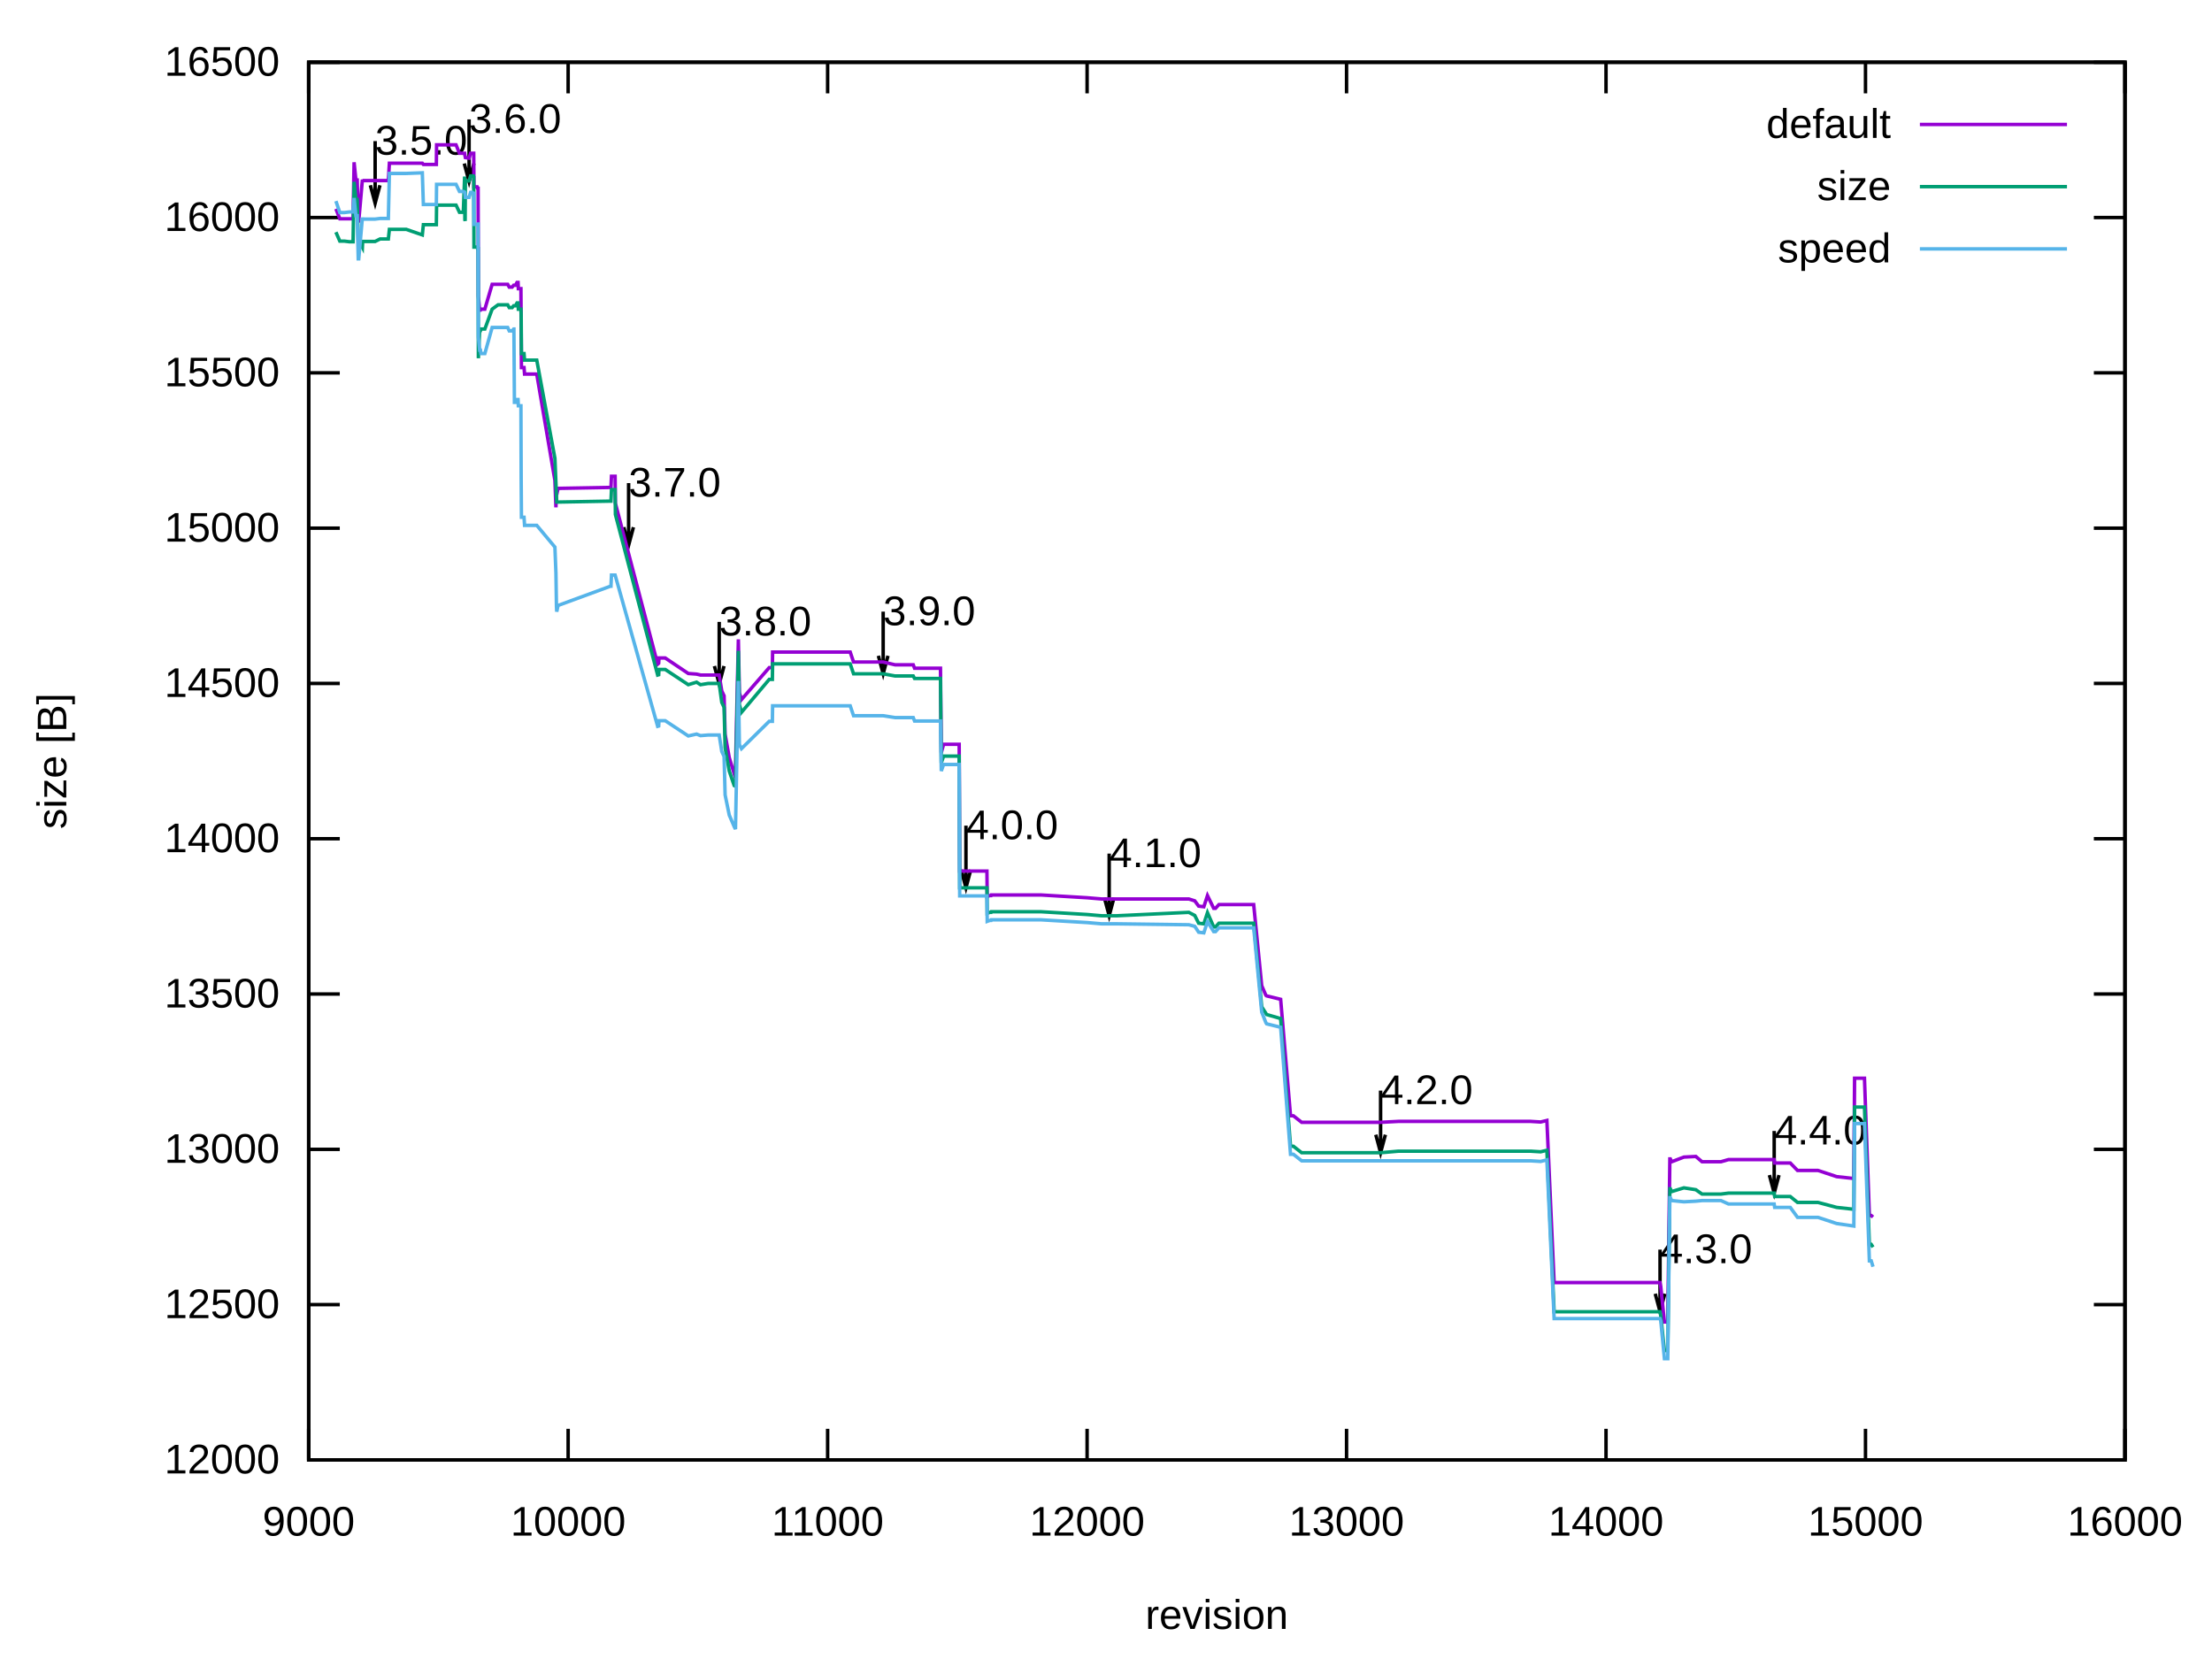
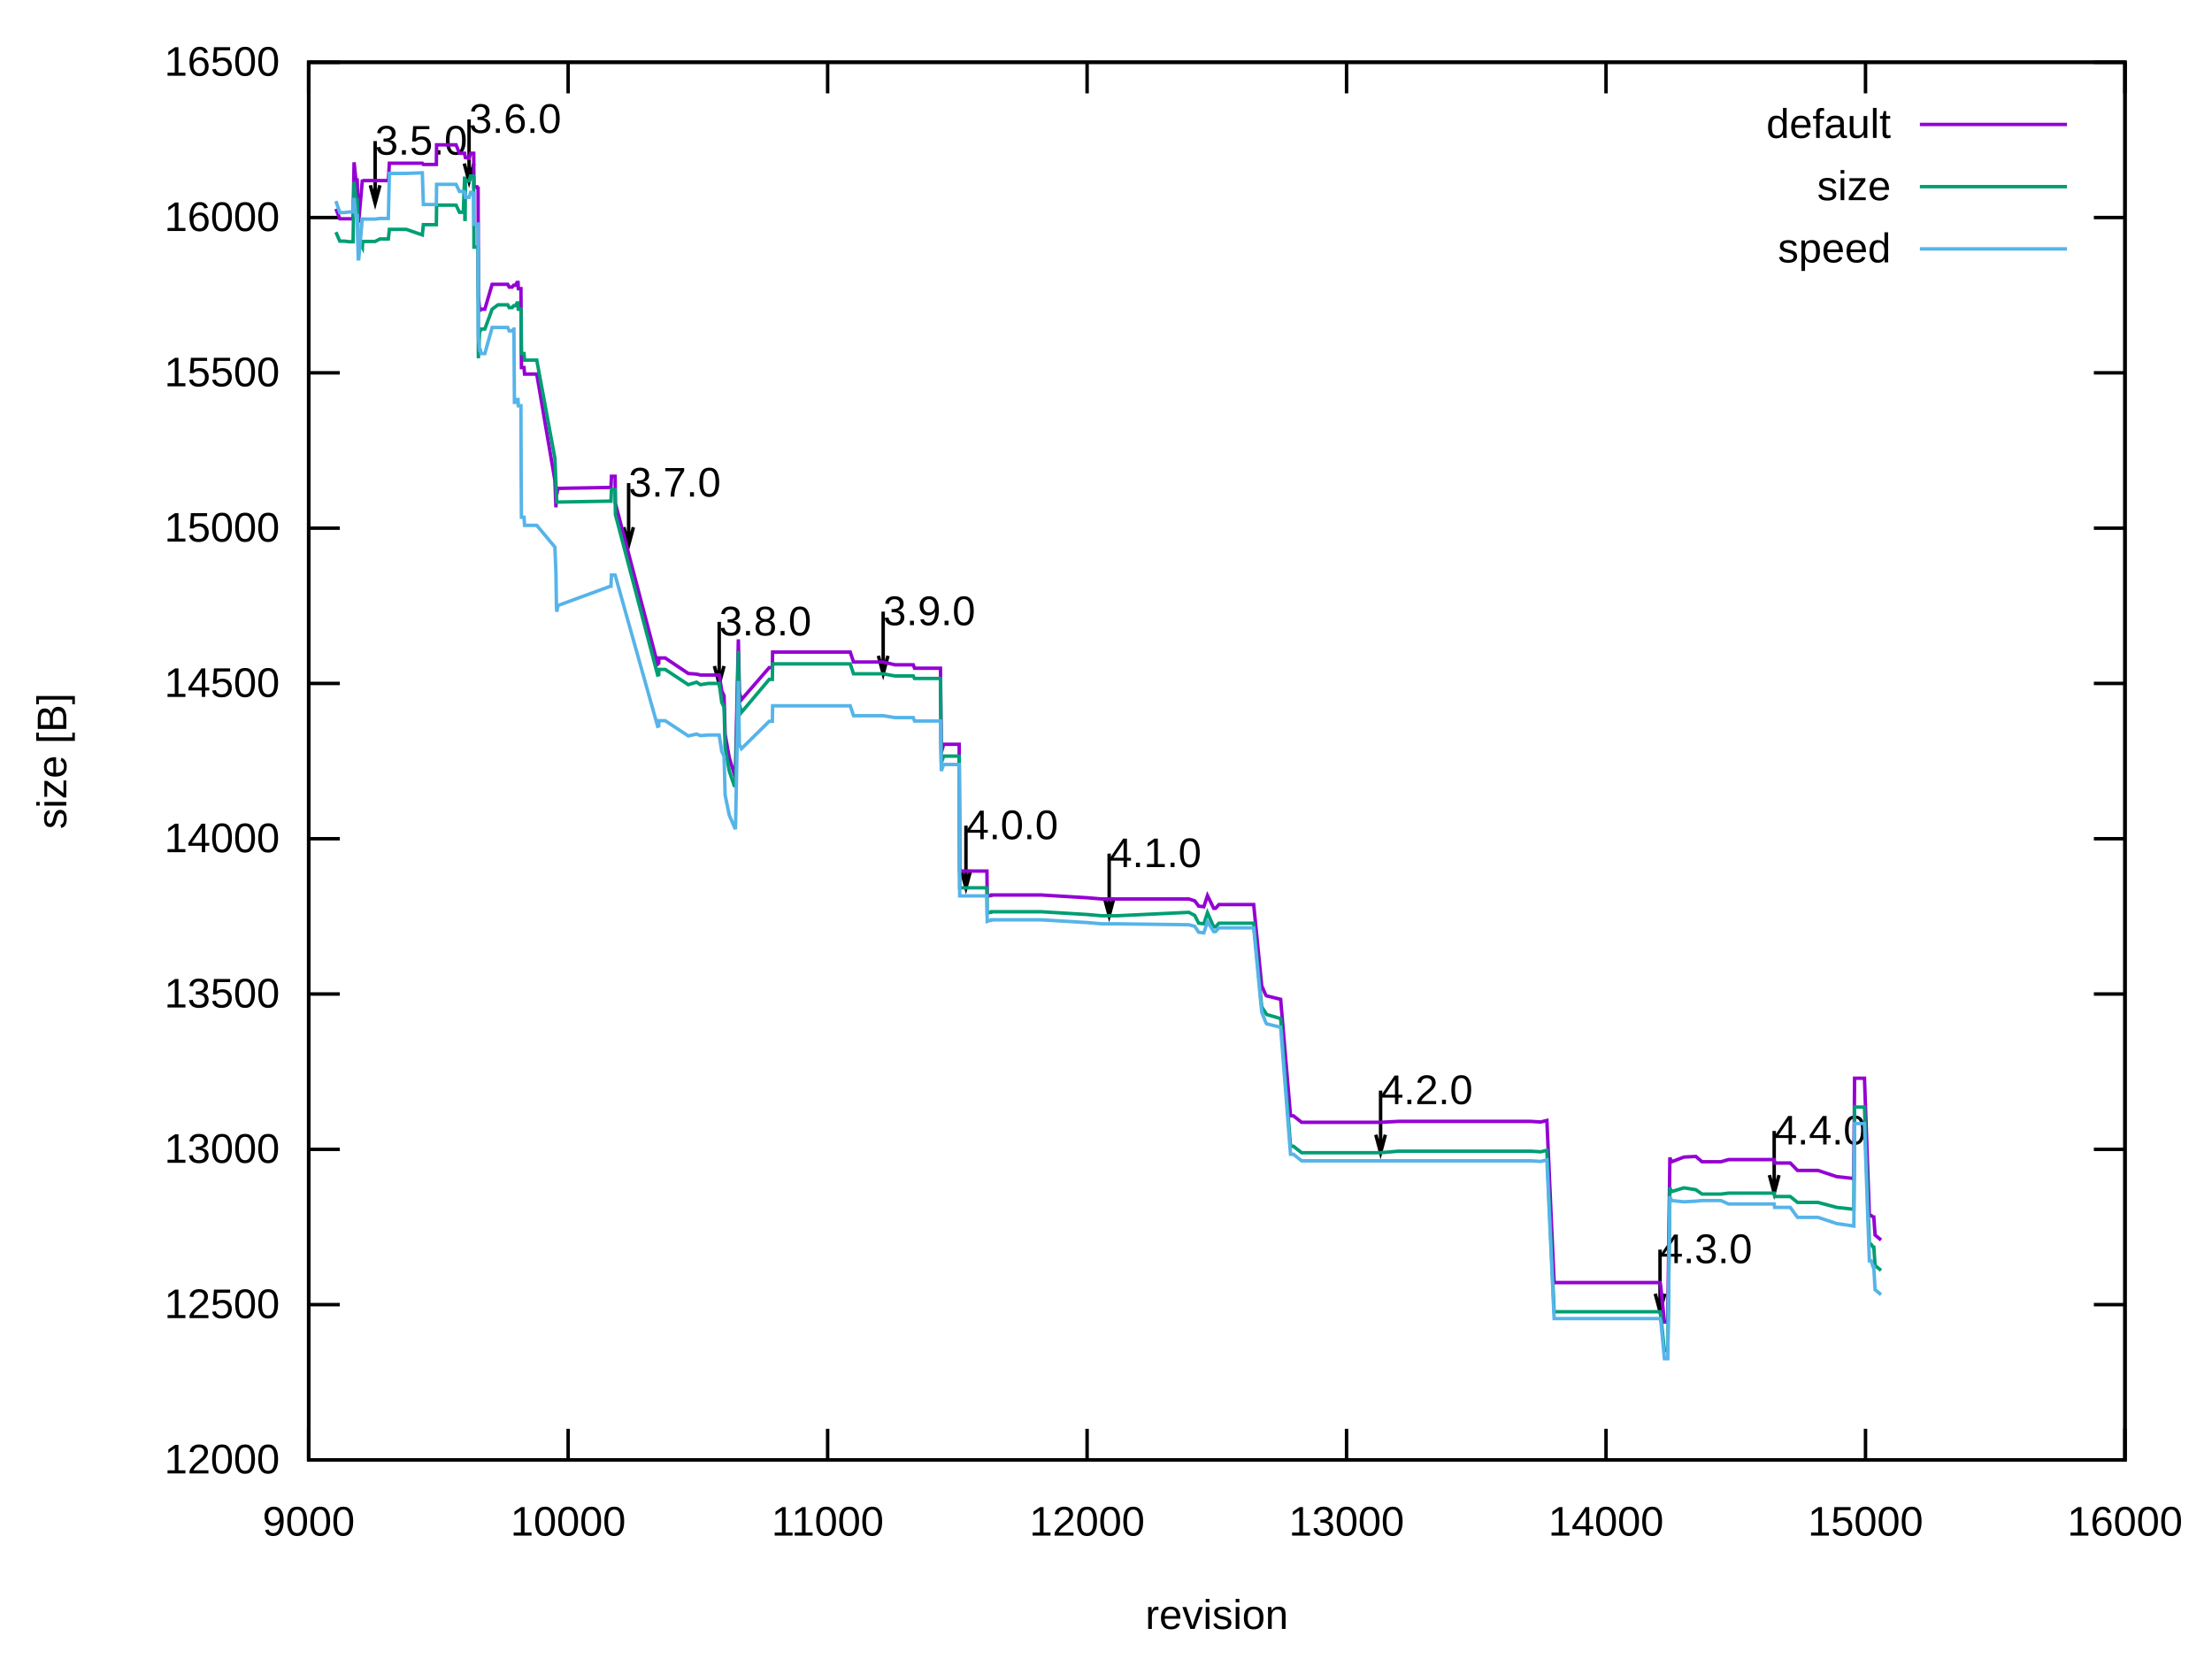
<svg xmlns="http://www.w3.org/2000/svg" xmlns:xlink="http://www.w3.org/1999/xlink" width="640" height="480" viewBox="0 0 640 480">
  <g id="gnuplot_canvas">
    <rect x="0" y="0" width="640" height="480" fill="none" />
    <defs>
      <circle id="gpDot" r="0.5" stroke-width="0.5" stroke="currentColor" />
      <path id="gpPt0" stroke-width="0.222" stroke="currentColor" d="M-1,0 h2 M0,-1 v2" />
      <path id="gpPt1" stroke-width="0.222" stroke="currentColor" d="M-1,-1 L1,1 M1,-1 L-1,1" />
      <path id="gpPt2" stroke-width="0.222" stroke="currentColor" d="M-1,0 L1,0 M0,-1 L0,1 M-1,-1 L1,1 M-1,1 L1,-1" />
      <rect id="gpPt3" stroke-width="0.222" stroke="currentColor" x="-1" y="-1" width="2" height="2" />
      <rect id="gpPt4" stroke-width="0.222" stroke="currentColor" fill="currentColor" x="-1" y="-1" width="2" height="2" />
      <circle id="gpPt5" stroke-width="0.222" stroke="currentColor" cx="0" cy="0" r="1" />
      <use xlink:href="#gpPt5" id="gpPt6" fill="currentColor" stroke="none" />
      <path id="gpPt7" stroke-width="0.222" stroke="currentColor" d="M0,-1.33 L-1.33,0.67 L1.33,0.67 z" />
      <use xlink:href="#gpPt7" id="gpPt8" fill="currentColor" stroke="none" />
      <use xlink:href="#gpPt7" id="gpPt9" stroke="currentColor" transform="rotate(180)" />
      <use xlink:href="#gpPt9" id="gpPt10" fill="currentColor" stroke="none" />
      <use xlink:href="#gpPt3" id="gpPt11" stroke="currentColor" transform="rotate(45)" />
      <use xlink:href="#gpPt11" id="gpPt12" fill="currentColor" stroke="none" />
      <path id="gpPt13" stroke-width="0.222" stroke="currentColor" d="M0,1.330 L1.265,0.411 L0.782,-1.067 L-0.782,-1.076 L-1.265,0.411 z" />
      <use xlink:href="#gpPt13" id="gpPt14" fill="currentColor" stroke="none" />
      <filter id="textbox" filterUnits="objectBoundingBox" x="0" y="0" height="1" width="1">
        <feFlood flood-color="white" flood-opacity="1" result="bgnd" />
        <feComposite in="SourceGraphic" in2="bgnd" operator="atop" />
      </filter>
      <filter id="greybox" filterUnits="objectBoundingBox" x="0" y="0" height="1" width="1">
        <feFlood flood-color="lightgrey" flood-opacity="1" result="grey" />
        <feComposite in="SourceGraphic" in2="grey" operator="atop" />
      </filter>
    </defs>
    <g fill="none" color="white" stroke="currentColor" stroke-width="1.00" stroke-linecap="butt" stroke-linejoin="miter">
</g>
    <g fill="none" color="black" stroke="currentColor" stroke-width="1.00" stroke-linecap="butt" stroke-linejoin="miter">
      <path stroke="black" d="M89.31,422.40 L98.31,422.40 M614.82,422.40 L605.82,422.40  " />
      <g transform="translate(80.92,426.30)" stroke="none" fill="black" font-family="Arial" font-size="12.00" text-anchor="end">
        <text>
          <tspan font-family="Arial"> 12000</tspan>
        </text>
      </g>
    </g>
    <g fill="none" color="black" stroke="currentColor" stroke-width="1.00" stroke-linecap="butt" stroke-linejoin="miter">
      <path stroke="black" d="M89.31,377.47 L98.31,377.47 M614.82,377.47 L605.82,377.47  " />
      <g transform="translate(80.92,381.37)" stroke="none" fill="black" font-family="Arial" font-size="12.00" text-anchor="end">
        <text>
          <tspan font-family="Arial"> 12500</tspan>
        </text>
      </g>
    </g>
    <g fill="none" color="black" stroke="currentColor" stroke-width="1.00" stroke-linecap="butt" stroke-linejoin="miter">
      <path stroke="black" d="M89.31,332.54 L98.31,332.54 M614.82,332.54 L605.82,332.54  " />
      <g transform="translate(80.92,336.44)" stroke="none" fill="black" font-family="Arial" font-size="12.00" text-anchor="end">
        <text>
          <tspan font-family="Arial"> 13000</tspan>
        </text>
      </g>
    </g>
    <g fill="none" color="black" stroke="currentColor" stroke-width="1.00" stroke-linecap="butt" stroke-linejoin="miter">
      <path stroke="black" d="M89.31,287.60 L98.31,287.60 M614.82,287.60 L605.82,287.60  " />
      <g transform="translate(80.92,291.50)" stroke="none" fill="black" font-family="Arial" font-size="12.00" text-anchor="end">
        <text>
          <tspan font-family="Arial"> 13500</tspan>
        </text>
      </g>
    </g>
    <g fill="none" color="black" stroke="currentColor" stroke-width="1.00" stroke-linecap="butt" stroke-linejoin="miter">
      <path stroke="black" d="M89.31,242.67 L98.31,242.67 M614.82,242.67 L605.82,242.67  " />
      <g transform="translate(80.92,246.57)" stroke="none" fill="black" font-family="Arial" font-size="12.00" text-anchor="end">
        <text>
          <tspan font-family="Arial"> 14000</tspan>
        </text>
      </g>
    </g>
    <g fill="none" color="black" stroke="currentColor" stroke-width="1.00" stroke-linecap="butt" stroke-linejoin="miter">
      <path stroke="black" d="M89.31,197.74 L98.31,197.74 M614.82,197.74 L605.82,197.74  " />
      <g transform="translate(80.92,201.64)" stroke="none" fill="black" font-family="Arial" font-size="12.00" text-anchor="end">
        <text>
          <tspan font-family="Arial"> 14500</tspan>
        </text>
      </g>
    </g>
    <g fill="none" color="black" stroke="currentColor" stroke-width="1.00" stroke-linecap="butt" stroke-linejoin="miter">
      <path stroke="black" d="M89.31,152.81 L98.31,152.81 M614.82,152.81 L605.82,152.81  " />
      <g transform="translate(80.92,156.71)" stroke="none" fill="black" font-family="Arial" font-size="12.00" text-anchor="end">
        <text>
          <tspan font-family="Arial"> 15000</tspan>
        </text>
      </g>
    </g>
    <g fill="none" color="black" stroke="currentColor" stroke-width="1.00" stroke-linecap="butt" stroke-linejoin="miter">
      <path stroke="black" d="M89.31,107.87 L98.31,107.87 M614.82,107.87 L605.82,107.87  " />
      <g transform="translate(80.92,111.77)" stroke="none" fill="black" font-family="Arial" font-size="12.00" text-anchor="end">
        <text>
          <tspan font-family="Arial"> 15500</tspan>
        </text>
      </g>
    </g>
    <g fill="none" color="black" stroke="currentColor" stroke-width="1.00" stroke-linecap="butt" stroke-linejoin="miter">
      <path stroke="black" d="M89.31,62.94 L98.31,62.94 M614.82,62.94 L605.82,62.94  " />
      <g transform="translate(80.92,66.84)" stroke="none" fill="black" font-family="Arial" font-size="12.00" text-anchor="end">
        <text>
          <tspan font-family="Arial"> 16000</tspan>
        </text>
      </g>
    </g>
    <g fill="none" color="black" stroke="currentColor" stroke-width="1.00" stroke-linecap="butt" stroke-linejoin="miter">
      <path stroke="black" d="M89.31,18.01 L98.31,18.01 M614.82,18.01 L605.82,18.01  " />
      <g transform="translate(80.92,21.91)" stroke="none" fill="black" font-family="Arial" font-size="12.00" text-anchor="end">
        <text>
          <tspan font-family="Arial"> 16500</tspan>
        </text>
      </g>
    </g>
    <g fill="none" color="black" stroke="currentColor" stroke-width="1.00" stroke-linecap="butt" stroke-linejoin="miter">
      <path stroke="black" d="M89.31,422.40 L89.31,413.40 M89.31,18.01 L89.31,27.01  " />
      <g transform="translate(89.31,444.30)" stroke="none" fill="black" font-family="Arial" font-size="12.00" text-anchor="middle">
        <text>
          <tspan font-family="Arial"> 9000</tspan>
        </text>
      </g>
    </g>
    <g fill="none" color="black" stroke="currentColor" stroke-width="1.00" stroke-linecap="butt" stroke-linejoin="miter">
      <path stroke="black" d="M164.38,422.40 L164.38,413.40 M164.38,18.01 L164.38,27.01  " />
      <g transform="translate(164.38,444.30)" stroke="none" fill="black" font-family="Arial" font-size="12.00" text-anchor="middle">
        <text>
          <tspan font-family="Arial"> 10000</tspan>
        </text>
      </g>
    </g>
    <g fill="none" color="black" stroke="currentColor" stroke-width="1.00" stroke-linecap="butt" stroke-linejoin="miter">
      <path stroke="black" d="M239.46,422.40 L239.46,413.40 M239.46,18.01 L239.46,27.01  " />
      <g transform="translate(239.46,444.30)" stroke="none" fill="black" font-family="Arial" font-size="12.00" text-anchor="middle">
        <text>
          <tspan font-family="Arial"> 11000</tspan>
        </text>
      </g>
    </g>
    <g fill="none" color="black" stroke="currentColor" stroke-width="1.00" stroke-linecap="butt" stroke-linejoin="miter">
      <path stroke="black" d="M314.53,422.40 L314.53,413.40 M314.53,18.01 L314.53,27.01  " />
      <g transform="translate(314.53,444.30)" stroke="none" fill="black" font-family="Arial" font-size="12.00" text-anchor="middle">
        <text>
          <tspan font-family="Arial"> 12000</tspan>
        </text>
      </g>
    </g>
    <g fill="none" color="black" stroke="currentColor" stroke-width="1.00" stroke-linecap="butt" stroke-linejoin="miter">
      <path stroke="black" d="M389.60,422.40 L389.60,413.40 M389.60,18.01 L389.60,27.01  " />
      <g transform="translate(389.60,444.30)" stroke="none" fill="black" font-family="Arial" font-size="12.00" text-anchor="middle">
        <text>
          <tspan font-family="Arial"> 13000</tspan>
        </text>
      </g>
    </g>
    <g fill="none" color="black" stroke="currentColor" stroke-width="1.00" stroke-linecap="butt" stroke-linejoin="miter">
      <path stroke="black" d="M464.67,422.40 L464.67,413.40 M464.67,18.01 L464.67,27.01  " />
      <g transform="translate(464.67,444.30)" stroke="none" fill="black" font-family="Arial" font-size="12.00" text-anchor="middle">
        <text>
          <tspan font-family="Arial"> 14000</tspan>
        </text>
      </g>
    </g>
    <g fill="none" color="black" stroke="currentColor" stroke-width="1.00" stroke-linecap="butt" stroke-linejoin="miter">
      <path stroke="black" d="M539.75,422.40 L539.75,413.40 M539.75,18.01 L539.75,27.01  " />
      <g transform="translate(539.75,444.30)" stroke="none" fill="black" font-family="Arial" font-size="12.00" text-anchor="middle">
        <text>
          <tspan font-family="Arial"> 15000</tspan>
        </text>
      </g>
    </g>
    <g fill="none" color="black" stroke="currentColor" stroke-width="1.00" stroke-linecap="butt" stroke-linejoin="miter">
      <path stroke="black" d="M614.82,422.40 L614.82,413.40 M614.82,18.01 L614.82,27.01  " />
      <g transform="translate(614.82,444.30)" stroke="none" fill="black" font-family="Arial" font-size="12.00" text-anchor="middle">
        <text>
          <tspan font-family="Arial"> 16000</tspan>
        </text>
      </g>
    </g>
    <g fill="none" color="black" stroke="currentColor" stroke-width="1.00" stroke-linecap="butt" stroke-linejoin="miter">
</g>
    <g fill="none" color="black" stroke="currentColor" stroke-width="1.00" stroke-linecap="butt" stroke-linejoin="miter">
      <path stroke="black" d="M89.31,18.01 L89.31,422.40 L614.82,422.40 L614.82,18.01 L89.31,18.01 Z  " />
      <g transform="translate(108.53,44.74)" stroke="none" fill="black" font-family="Arial" font-size="12.00" text-anchor="start">
        <text>
          <tspan font-family="Arial">3.5.0</tspan>
        </text>
      </g>
      <g transform="translate(135.71,38.45)" stroke="none" fill="black" font-family="Arial" font-size="12.00" text-anchor="start">
        <text>
          <tspan font-family="Arial">3.6.0</tspan>
        </text>
      </g>
      <g transform="translate(181.87,143.68)" stroke="none" fill="black" font-family="Arial" font-size="12.00" text-anchor="start">
        <text>
          <tspan font-family="Arial">3.7.0</tspan>
        </text>
      </g>
      <g transform="translate(208.08,183.85)" stroke="none" fill="black" font-family="Arial" font-size="12.00" text-anchor="start">
        <text>
          <tspan font-family="Arial">3.8.0</tspan>
        </text>
      </g>
      <g transform="translate(255.52,180.88)" stroke="none" fill="black" font-family="Arial" font-size="12.00" text-anchor="start">
        <text>
          <tspan font-family="Arial">3.9.0</tspan>
        </text>
      </g>
      <g transform="translate(279.47,242.80)" stroke="none" fill="black" font-family="Arial" font-size="12.00" text-anchor="start">
        <text>
          <tspan font-family="Arial">4.0.0</tspan>
        </text>
      </g>
      <g transform="translate(320.91,250.88)" stroke="none" fill="black" font-family="Arial" font-size="12.00" text-anchor="start">
        <text>
          <tspan font-family="Arial">4.1.0</tspan>
        </text>
      </g>
      <g transform="translate(399.44,319.45)" stroke="none" fill="black" font-family="Arial" font-size="12.00" text-anchor="start">
        <text>
          <tspan font-family="Arial">4.2.0</tspan>
        </text>
      </g>
      <g transform="translate(480.29,365.46)" stroke="none" fill="black" font-family="Arial" font-size="12.00" text-anchor="start">
        <text>
          <tspan font-family="Arial">4.3.0</tspan>
        </text>
      </g>
      <g transform="translate(513.32,331.13)" stroke="none" fill="black" font-family="Arial" font-size="12.00" text-anchor="start">
        <text>
          <tspan font-family="Arial">4.4.0</tspan>
        </text>
      </g>
    </g>
    <g fill="none" color="black" stroke="currentColor" stroke-width="1.00" stroke-linecap="butt" stroke-linejoin="miter">
      <path stroke="black" d="M107.15,53.60 L108.54,58.80 L109.93,53.60 M108.54,40.83 L108.54,58.80  " />
    </g>
    <g fill="none" color="black" stroke="currentColor" stroke-width="1.00" stroke-linecap="butt" stroke-linejoin="miter">
      <path stroke="black" d="M134.33,47.31 L135.72,52.51 L137.11,47.31 M135.72,34.54 L135.72,52.51  " />
    </g>
    <g fill="none" color="black" stroke="currentColor" stroke-width="1.00" stroke-linecap="butt" stroke-linejoin="miter">
      <path stroke="black" d="M180.49,152.54 L181.88,157.74 L183.27,152.54 M181.88,139.77 L181.88,157.74  " />
    </g>
    <g fill="none" color="black" stroke="currentColor" stroke-width="1.00" stroke-linecap="butt" stroke-linejoin="miter">
      <path stroke="black" d="M206.70,192.71 L208.09,197.91 L209.48,192.71 M208.09,179.94 L208.09,197.91  " />
    </g>
    <g fill="none" color="black" stroke="currentColor" stroke-width="1.00" stroke-linecap="butt" stroke-linejoin="miter">
      <path stroke="black" d="M254.14,189.74 L255.53,194.94 L256.92,189.74 M255.53,176.97 L255.53,194.94  " />
    </g>
    <g fill="none" color="black" stroke="currentColor" stroke-width="1.00" stroke-linecap="butt" stroke-linejoin="miter">
      <path stroke="black" d="M278.09,251.66 L279.48,256.86 L280.87,251.66 M279.48,238.89 L279.48,256.86  " />
    </g>
    <g fill="none" color="black" stroke="currentColor" stroke-width="1.00" stroke-linecap="butt" stroke-linejoin="miter">
      <path stroke="black" d="M319.53,259.74 L320.92,264.95 L322.31,259.74 M320.92,246.97 L320.92,264.95  " />
    </g>
    <g fill="none" color="black" stroke="currentColor" stroke-width="1.00" stroke-linecap="butt" stroke-linejoin="miter">
      <path stroke="black" d="M398.06,328.31 L399.45,333.51 L400.84,328.31 M399.45,315.54 L399.45,333.51  " />
    </g>
    <g fill="none" color="black" stroke="currentColor" stroke-width="1.00" stroke-linecap="butt" stroke-linejoin="miter">
      <path stroke="black" d="M478.91,374.32 L480.30,379.52 L481.69,374.32 M480.30,361.55 L480.30,379.52  " />
    </g>
    <g fill="none" color="black" stroke="currentColor" stroke-width="1.00" stroke-linecap="butt" stroke-linejoin="miter">
      <path stroke="black" d="M511.94,339.99 L513.33,345.20 L514.72,339.99 M513.33,327.22 L513.33,345.20  " />
    </g>
    <g fill="none" color="black" stroke="currentColor" stroke-width="1.00" stroke-linecap="butt" stroke-linejoin="miter">
</g>
    <g id="gnuplot_plot_1">
      <g fill="none" color="black" stroke="currentColor" stroke-width="1.00" stroke-linecap="butt" stroke-linejoin="miter">
        <g transform="translate(547.09,39.91)" stroke="none" fill="black" font-family="Arial" font-size="12.00" text-anchor="end">
          <text>
            <tspan font-family="Arial">default</tspan>
          </text>
        </g>
      </g>
      <g fill="none" color="black" stroke="currentColor" stroke-width="1.00" stroke-linecap="butt" stroke-linejoin="miter">
-         <path stroke="rgb(148,   0, 211)" d="M555.48,36.01 L598.04,36.01 M97.19,60.43 L98.32,63.30 L98.62,63.30 L98.84,63.30 L99.67,63.30 L101.10,63.30   L102.15,63.30 L102.45,46.95 L102.97,52.07 L103.35,52.07 L103.65,63.93 L103.80,63.93 L104.85,51.98 L104.93,52.25   L105.68,52.25 L106.80,52.25 L108.53,52.25 L109.96,52.25 L111.16,52.25 L112.36,52.25 L112.66,47.22 L113.26,47.22   L115.89,47.22 L117.54,47.22 L122.19,47.22 L122.49,47.58 L122.72,47.58 L123.24,47.58 L123.92,47.58 L125.19,47.58   L125.87,47.58 L126.25,47.58 L126.32,41.91 L126.70,41.91 L128.42,41.91 L129.85,41.91 L130.60,41.91 L131.95,41.91   L132.93,44.34 L133.53,44.34 L134.05,44.34 L134.43,44.34 L134.50,44.88 L134.58,45.24 L134.65,45.60 L135.71,45.78   L136.16,44.34 L136.76,44.34 L136.98,44.34 L137.06,44.34 L137.13,54.05 L137.21,54.05 L137.36,54.05 L137.73,54.05   L137.81,54.05 L138.03,54.05 L138.18,54.49 L138.33,54.49 L138.41,85.77 L138.78,89.72 L139.01,89.72 L139.16,89.45   L139.23,89.45 L139.31,89.45 L140.28,89.45 L142.39,82.26 L144.11,82.26 L144.86,82.26 L145.39,82.26 L145.69,82.26   L146.44,82.26 L146.67,82.26 L146.74,82.26 L146.82,82.26 L146.89,82.26 L147.34,83.07 L148.17,83.07 L148.62,82.53   L148.69,82.53 L148.84,82.53 L149.14,82.53 L149.59,81.72 L149.89,81.72 L149.97,83.52 L150.49,83.52 L150.72,83.52   L150.79,95.20 L150.87,106.35 L151.62,106.35 L151.77,108.23 L152.07,108.23 L155.30,108.23 L160.55,138.97 L160.85,146.79   L161.00,141.57 L161.08,143.10 L161.46,141.30 L176.62,141.03 L176.77,141.03 L176.92,137.80 L177.45,137.80 L177.97,137.80   L178.05,145.62 L190.28,192.17 L190.58,191.90 L190.66,190.37 L191.86,190.37 L191.93,190.37 L192.46,190.37 L199.14,194.86   L201.54,195.04 L202.67,195.31 L204.92,195.31 L206.27,195.31 L208.08,195.31 L208.83,199.90 L209.50,201.33 L209.80,212.48   L211.00,219.22 L212.43,223.89 L212.80,222.99 L213.63,184.98 L213.93,200.43 L214.53,202.41 L222.56,193.16 L223.09,193.16   L223.39,193.16 L223.47,193.16 L223.54,188.66 L223.69,188.66 L224.44,188.66 L231.95,188.66 L236.45,188.66 L237.50,188.66   L245.99,188.66 L246.96,191.54 L250.72,191.54 L255.52,191.54 L258.97,192.35 L264.23,192.35 L264.61,193.34 L267.31,193.34   L272.11,193.34 L272.34,217.78 L273.01,215.35 L277.52,215.35 L277.67,252.02 L279.47,252.02 L283.45,252.02 L285.55,252.02   L285.63,259.39 L286.38,259.12 L286.75,259.12 L286.83,258.94 L287.28,258.94 L287.35,258.94 L293.66,258.94 L301.17,258.94   L314.60,259.75 L318.73,260.10 L320.91,260.10 L321.89,260.10 L322.04,260.10 L322.19,260.10 L322.49,260.10 L322.71,260.10   L323.09,260.10 L343.96,260.10 L345.68,260.64 L346.81,262.17 L348.31,262.35 L349.36,259.12 L351.16,262.80 L351.69,262.80   L352.67,261.72 L362.73,261.72 L365.05,285.18 L366.25,287.96 L366.48,288.14 L370.53,289.13 L373.39,322.83 L374.21,322.83   L376.61,324.72 L379.24,324.72 L380.22,324.72 L381.42,324.72 L382.09,324.72 L387.27,324.72 L399.44,324.72 L404.62,324.45   L412.12,324.45 L426.76,324.45 L441.33,324.45 L442.08,324.45 L442.83,324.45 L445.76,324.63 L447.56,324.18 L449.66,371.09   L457.17,371.09 L464.67,371.09 L478.49,371.09 L480.29,371.09 L480.51,372.26 L481.57,382.50 L482.32,382.50 L482.54,382.50   L483.14,335.32 L483.29,335.32 L483.67,336.13 L487.20,334.78 L490.65,334.60 L492.45,336.13 L494.55,336.13 L495.08,336.13   L497.93,336.13 L500.11,335.50 L502.96,335.50 L504.31,335.50 L513.32,335.50 L513.47,336.49 L517.98,336.49 L520.08,338.65   L526.01,338.65 L531.41,340.44 L536.37,340.98 L536.59,311.96 L539.45,311.96 L540.87,351.68 L541.40,351.68 L541.92,352.13    " />
+         <path stroke="rgb(148,   0, 211)" d="M555.48,36.01 L598.04,36.01 M97.19,60.43 L98.32,63.30 L98.62,63.30 L98.84,63.30 L99.67,63.30 L101.10,63.30   L102.15,63.30 L102.45,46.95 L102.97,52.07 L103.35,52.07 L103.65,63.93 L103.80,63.93 L104.85,51.98 L104.93,52.25   L105.68,52.25 L106.80,52.25 L108.53,52.25 L109.96,52.25 L111.16,52.25 L112.36,52.25 L112.66,47.22 L113.26,47.22   L115.89,47.22 L117.54,47.22 L122.19,47.22 L122.49,47.58 L122.72,47.58 L123.24,47.58 L123.92,47.58 L125.19,47.58   L125.87,47.58 L126.25,47.58 L126.32,41.91 L126.70,41.91 L128.42,41.91 L129.85,41.91 L130.60,41.91 L131.95,41.91   L132.93,44.34 L133.53,44.34 L134.05,44.34 L134.43,44.34 L134.50,44.88 L134.58,45.24 L134.65,45.60 L135.71,45.78   L136.16,44.34 L136.76,44.34 L136.98,44.34 L137.06,44.34 L137.13,54.05 L137.21,54.05 L137.36,54.05 L137.73,54.05   L137.81,54.05 L138.03,54.05 L138.18,54.49 L138.33,54.49 L138.41,85.77 L138.78,89.72 L139.01,89.72 L139.16,89.45   L139.23,89.45 L139.31,89.45 L140.28,89.45 L142.39,82.26 L144.11,82.26 L144.86,82.26 L145.39,82.26 L145.69,82.26   L146.44,82.26 L146.67,82.26 L146.74,82.26 L146.82,82.26 L146.89,82.26 L147.34,83.07 L148.17,83.07 L148.62,82.53   L148.69,82.53 L148.84,82.53 L149.14,82.53 L149.59,81.72 L149.89,81.72 L149.97,83.52 L150.49,83.52 L150.72,83.52   L150.79,95.20 L150.87,106.35 L151.62,106.35 L151.77,108.23 L152.07,108.23 L155.30,108.23 L160.55,138.97 L160.85,146.79   L161.00,141.57 L161.08,143.10 L161.46,141.30 L176.62,141.03 L176.77,141.03 L176.92,137.80 L177.45,137.80 L177.97,137.80   L178.05,145.62 L190.28,192.17 L190.58,191.90 L190.66,190.37 L191.86,190.37 L191.93,190.37 L192.46,190.37 L199.14,194.86   L201.54,195.04 L202.67,195.31 L204.92,195.31 L206.27,195.31 L208.08,195.31 L208.83,199.90 L209.50,201.33 L209.80,212.48   L211.00,219.22 L212.43,223.89 L212.80,222.99 L213.63,184.98 L213.93,200.43 L214.53,202.41 L222.56,193.16 L223.09,193.16   L223.39,193.16 L223.47,193.16 L223.54,188.66 L223.69,188.66 L224.44,188.66 L231.95,188.66 L236.45,188.66 L237.50,188.66   L245.99,188.66 L246.96,191.54 L250.72,191.54 L255.52,191.54 L258.97,192.35 L264.23,192.35 L264.61,193.34 L267.31,193.34   L272.11,193.34 L272.34,217.78 L273.01,215.35 L277.52,215.35 L277.67,252.02 L279.47,252.02 L283.45,252.02 L285.55,252.02   L285.63,259.39 L286.38,259.12 L286.75,259.12 L286.83,258.94 L287.28,258.94 L287.35,258.94 L293.66,258.94 L301.17,258.94   L314.60,259.75 L318.73,260.10 L320.91,260.10 L321.89,260.10 L322.04,260.10 L322.19,260.10 L322.49,260.10 L322.71,260.10   L323.09,260.10 L343.96,260.10 L345.68,260.64 L346.81,262.17 L348.31,262.35 L349.36,259.12 L351.16,262.80 L351.69,262.80   L352.67,261.72 L362.73,261.72 L365.05,285.18 L366.25,287.96 L366.48,288.14 L370.53,289.13 L373.39,322.83 L374.21,322.83   L376.61,324.72 L379.24,324.72 L380.22,324.72 L381.42,324.72 L382.09,324.72 L387.27,324.72 L399.44,324.72 L404.62,324.45   L412.12,324.45 L426.76,324.45 L441.33,324.45 L442.08,324.45 L442.83,324.45 L445.76,324.63 L447.56,324.18 L449.66,371.09   L457.17,371.09 L464.67,371.09 L478.49,371.09 L480.29,371.09 L480.51,372.26 L481.57,382.50 L482.32,382.50 L482.54,382.50   L483.14,335.32 L483.29,335.32 L483.67,336.13 L487.20,334.78 L490.65,334.60 L492.45,336.13 L494.55,336.13 L495.08,336.13   L497.93,336.13 L500.11,335.50 L502.96,335.50 L504.31,335.50 L513.32,335.50 L513.47,336.49 L517.98,336.49 L520.08,338.65   L526.01,338.65 L531.41,340.44 L536.37,340.98 L536.59,311.96 L539.45,311.96 L540.87,351.68 L541.40,351.68 L541.92,352.13   L542.15,352.13 L542.52,357.34 L544.25,358.78  " />
      </g>
    </g>
    <g id="gnuplot_plot_2">
      <g fill="none" color="black" stroke="currentColor" stroke-width="1.00" stroke-linecap="butt" stroke-linejoin="miter">
        <g transform="translate(547.09,57.91)" stroke="none" fill="black" font-family="Arial" font-size="12.00" text-anchor="end">
          <text>
            <tspan font-family="Arial">size</tspan>
          </text>
        </g>
      </g>
      <g fill="none" color="black" stroke="currentColor" stroke-width="1.00" stroke-linecap="butt" stroke-linejoin="miter">
-         <path stroke="rgb(  0, 158, 115)" d="M555.48,54.01 L598.04,54.01 M97.19,67.17 L98.32,69.77 L98.62,69.77 L98.84,69.77 L99.67,69.77 L101.10,69.95   L102.15,69.95 L102.45,52.61 L102.97,57.73 L103.35,57.73 L103.65,69.59 L103.80,69.59 L104.85,71.57 L104.93,69.86   L105.68,69.86 L106.80,69.86 L108.53,69.86 L109.96,69.14 L111.16,69.14 L112.36,69.14 L112.66,66.36 L113.26,66.36   L115.89,66.36 L117.54,66.36 L122.19,67.97 L122.49,65.01 L122.72,65.01 L123.24,65.01 L123.92,65.01 L125.19,65.01   L125.87,65.01 L126.25,65.01 L126.32,59.35 L126.70,59.35 L128.42,59.35 L129.85,59.35 L130.60,59.35 L131.95,59.35   L132.93,61.41 L133.53,61.41 L134.05,61.41 L134.43,51.08 L134.50,63.57 L134.58,63.93 L134.65,52.34 L135.71,52.34   L136.16,50.90 L136.76,50.90 L136.98,50.90 L137.06,51.08 L137.13,71.48 L137.21,71.48 L137.36,71.48 L137.73,71.48   L137.81,71.48 L138.03,71.48 L138.18,71.93 L138.33,71.93 L138.41,103.65 L138.78,95.65 L139.01,95.65 L139.16,95.20   L139.23,95.20 L139.31,95.20 L140.28,95.20 L142.39,89.45 L144.11,88.19 L144.86,88.19 L145.39,88.19 L145.69,88.19   L146.44,88.19 L146.67,88.19 L146.74,88.19 L146.82,88.19 L146.89,88.19 L147.34,89.00 L148.17,89.00 L148.62,88.46   L148.69,88.46 L148.84,88.46 L149.14,88.46 L149.59,87.65 L149.89,87.65 L149.97,89.45 L150.49,89.45 L150.72,89.45   L150.79,91.16 L150.87,102.30 L151.62,102.30 L151.77,104.19 L152.07,104.19 L155.30,104.19 L160.55,132.59 L160.85,139.78   L161.00,143.73 L161.08,145.26 L161.46,145.26 L176.62,144.99 L176.77,144.99 L176.92,141.66 L177.45,141.66 L177.97,141.66   L178.05,148.85 L190.28,195.31 L190.58,195.22 L190.66,193.69 L191.86,193.69 L191.93,193.69 L192.46,193.69 L199.14,198.10   L201.54,197.38 L202.67,198.10 L204.92,197.74 L206.27,197.74 L208.08,197.74 L208.83,203.22 L209.50,204.66 L209.80,216.34   L211.00,223.08 L212.43,227.30 L212.80,227.48 L213.63,188.30 L213.93,203.85 L214.53,206.10 L222.56,196.57 L223.09,196.57   L223.39,196.57 L223.47,196.57 L223.54,192.08 L223.69,192.08 L224.44,192.08 L231.95,192.08 L236.45,192.08 L237.50,192.08   L245.99,192.08 L246.96,194.95 L250.72,194.95 L255.52,194.95 L258.97,195.58 L264.23,195.58 L264.61,196.30 L267.31,196.30   L272.11,196.30 L272.34,220.74 L273.01,218.77 L277.52,218.77 L277.67,256.87 L279.47,256.87 L283.45,256.87 L285.55,256.87   L285.63,264.24 L286.38,263.97 L286.75,263.97 L286.83,263.79 L287.28,263.79 L287.35,263.79 L293.66,263.79 L301.17,263.79   L314.60,264.60 L318.73,264.96 L320.91,264.96 L321.89,264.96 L322.04,264.96 L322.19,264.96 L322.49,264.96 L322.71,264.96   L323.09,264.96 L343.96,263.97 L345.68,264.87 L346.81,267.11 L348.31,267.29 L349.36,264.06 L351.16,268.19 L351.69,268.19   L352.67,267.11 L362.73,267.11 L365.05,291.29 L366.25,293.17 L366.48,293.53 L370.53,294.70 L373.39,331.64 L374.21,331.64   L376.61,333.52 L379.24,333.52 L380.22,333.52 L381.42,333.52 L382.09,333.52 L387.27,333.52 L399.44,333.52 L404.62,333.07   L412.12,333.07 L426.76,333.07 L441.33,333.07 L442.08,333.07 L442.83,333.07 L445.76,333.25 L447.56,332.81 L449.66,379.53   L457.17,379.53 L464.67,379.53 L478.49,379.53 L480.29,379.53 L480.51,380.70 L481.57,390.77 L482.32,390.77 L482.54,390.77   L483.14,343.95 L483.29,343.95 L483.67,344.76 L487.20,343.68 L490.65,344.22 L492.45,345.48 L494.55,345.48 L495.08,345.48   L497.93,345.48 L500.11,345.21 L502.96,345.21 L504.31,345.21 L513.32,345.21 L513.47,346.19 L517.98,346.19 L520.08,347.90   L526.01,347.90 L531.41,349.34 L536.37,349.88 L536.59,320.31 L539.45,320.31 L540.87,360.03 L541.40,360.03 L541.92,360.84    " />
+         <path stroke="rgb(  0, 158, 115)" d="M555.48,54.01 L598.04,54.01 M97.19,67.17 L98.32,69.77 L98.62,69.77 L98.84,69.77 L99.67,69.77 L101.10,69.95   L102.15,69.95 L102.45,52.61 L102.97,57.73 L103.35,57.73 L103.65,69.59 L103.80,69.59 L104.85,71.57 L104.93,69.86   L105.68,69.86 L106.80,69.86 L108.53,69.86 L109.96,69.14 L111.16,69.14 L112.36,69.14 L112.66,66.36 L113.26,66.36   L115.89,66.36 L117.54,66.36 L122.19,67.97 L122.49,65.01 L122.72,65.01 L123.24,65.01 L123.92,65.01 L125.19,65.01   L125.87,65.01 L126.25,65.01 L126.32,59.35 L126.70,59.35 L128.42,59.35 L129.85,59.35 L130.60,59.35 L131.95,59.35   L132.93,61.41 L133.53,61.41 L134.05,61.41 L134.43,51.08 L134.50,63.57 L134.58,63.93 L134.65,52.34 L135.71,52.34   L136.16,50.90 L136.76,50.90 L136.98,50.90 L137.06,51.08 L137.13,71.48 L137.21,71.48 L137.36,71.48 L137.73,71.48   L137.81,71.48 L138.03,71.48 L138.18,71.93 L138.33,71.93 L138.41,103.65 L138.78,95.65 L139.01,95.65 L139.16,95.20   L139.23,95.20 L139.31,95.20 L140.28,95.20 L142.39,89.45 L144.11,88.19 L144.86,88.19 L145.39,88.19 L145.69,88.19   L146.44,88.19 L146.67,88.19 L146.74,88.19 L146.82,88.19 L146.89,88.19 L147.34,89.00 L148.17,89.00 L148.62,88.46   L148.69,88.46 L148.84,88.46 L149.14,88.46 L149.59,87.65 L149.89,87.65 L149.97,89.45 L150.49,89.45 L150.72,89.45   L150.79,91.16 L150.87,102.30 L151.62,102.30 L151.77,104.19 L152.07,104.19 L155.30,104.19 L160.55,132.59 L160.85,139.78   L161.00,143.73 L161.08,145.26 L161.46,145.26 L176.62,144.99 L176.77,144.99 L176.92,141.66 L177.45,141.66 L177.97,141.66   L178.05,148.85 L190.28,195.31 L190.58,195.22 L190.66,193.69 L191.86,193.69 L191.93,193.69 L192.46,193.69 L199.14,198.10   L201.54,197.38 L202.67,198.10 L204.92,197.74 L206.27,197.74 L208.08,197.74 L208.83,203.22 L209.50,204.66 L209.80,216.34   L211.00,223.08 L212.43,227.30 L212.80,227.48 L213.63,188.30 L213.93,203.85 L214.53,206.10 L222.56,196.57 L223.09,196.57   L223.39,196.57 L223.47,196.57 L223.54,192.08 L223.69,192.08 L224.44,192.08 L231.95,192.08 L236.45,192.08 L237.50,192.08   L245.99,192.08 L246.96,194.95 L250.72,194.95 L255.52,194.95 L258.97,195.58 L264.23,195.58 L264.61,196.30 L267.31,196.30   L272.11,196.30 L272.34,220.74 L273.01,218.77 L277.52,218.77 L277.67,256.87 L279.47,256.87 L283.45,256.87 L285.55,256.87   L285.63,264.24 L286.38,263.97 L286.75,263.97 L286.83,263.79 L287.28,263.79 L287.35,263.79 L293.66,263.79 L301.17,263.79   L314.60,264.60 L318.73,264.96 L320.91,264.96 L321.89,264.96 L322.04,264.96 L322.19,264.96 L322.49,264.96 L322.71,264.96   L323.09,264.96 L343.96,263.97 L345.68,264.87 L346.81,267.11 L348.31,267.29 L349.36,264.06 L351.16,268.19 L351.69,268.19   L352.67,267.11 L362.73,267.11 L365.05,291.29 L366.25,293.17 L366.48,293.53 L370.53,294.70 L373.39,331.64 L374.21,331.64   L376.61,333.52 L379.24,333.52 L380.22,333.52 L381.42,333.52 L382.09,333.52 L387.27,333.52 L399.44,333.52 L404.62,333.07   L412.12,333.07 L426.76,333.07 L441.33,333.07 L442.08,333.07 L442.83,333.07 L445.76,333.25 L447.56,332.81 L449.66,379.53   L457.17,379.53 L464.67,379.53 L478.49,379.53 L480.29,379.53 L480.51,380.70 L481.57,390.77 L482.32,390.77 L482.54,390.77   L483.14,343.95 L483.29,343.95 L483.67,344.76 L487.20,343.68 L490.65,344.22 L492.45,345.48 L494.55,345.48 L495.08,345.48   L497.93,345.48 L500.11,345.21 L502.96,345.21 L504.31,345.21 L513.32,345.21 L513.47,346.19 L517.98,346.19 L520.08,347.90   L526.01,347.90 L531.41,349.34 L536.37,349.88 L536.59,320.31 L539.45,320.31 L540.87,360.03 L541.40,360.03 L541.92,360.84   L542.15,360.84 L542.52,366.14 L544.25,367.58  " />
      </g>
    </g>
    <g id="gnuplot_plot_3">
      <g fill="none" color="black" stroke="currentColor" stroke-width="1.00" stroke-linecap="butt" stroke-linejoin="miter">
        <g transform="translate(547.09,75.91)" stroke="none" fill="black" font-family="Arial" font-size="12.00" text-anchor="end">
          <text>
            <tspan font-family="Arial">speed</tspan>
          </text>
        </g>
      </g>
      <g fill="none" color="black" stroke="currentColor" stroke-width="1.00" stroke-linecap="butt" stroke-linejoin="miter">
-         <path stroke="rgb( 86, 180, 233)" d="M555.48,72.01 L598.04,72.01 M97.19,58.18 L98.32,61.50 L98.62,61.50 L98.84,61.50 L99.67,61.50 L101.10,61.32   L102.15,61.32 L102.45,57.28 L102.97,62.40 L103.35,62.40 L103.65,74.89 L103.80,74.89 L104.85,62.94 L104.93,63.39   L105.68,63.39 L106.80,63.39 L108.53,63.39 L109.96,63.21 L111.16,63.21 L112.36,63.21 L112.66,50.18 L113.26,50.18   L115.89,50.18 L117.54,50.18 L122.19,50.00 L122.49,59.17 L122.72,59.17 L123.24,59.17 L123.92,59.17 L125.19,59.17   L125.87,59.17 L126.25,59.17 L126.32,53.33 L126.70,53.33 L128.42,53.33 L129.85,53.33 L130.60,53.33 L131.95,53.33   L132.93,55.39 L133.53,55.39 L134.05,55.39 L134.43,55.57 L134.50,55.93 L134.58,56.47 L134.65,57.10 L135.71,57.10   L136.16,55.66 L136.76,55.66 L136.98,55.66 L137.06,55.48 L137.13,64.92 L137.21,64.92 L137.36,64.92 L137.73,64.92   L137.81,64.92 L138.03,64.92 L138.18,64.83 L138.33,64.83 L138.41,97.54 L138.78,101.31 L139.01,101.31 L139.16,102.30   L139.23,102.30 L139.31,102.30 L140.28,102.30 L142.39,94.75 L144.11,94.75 L144.86,94.75 L145.39,94.75 L145.69,94.75   L146.44,94.75 L146.67,94.75 L146.74,94.75 L146.82,94.75 L146.89,94.75 L147.34,95.74 L148.17,95.74 L148.62,95.20   L148.69,95.20 L148.84,116.41 L149.14,116.41 L149.59,115.60 L149.89,115.60 L149.97,117.40 L150.49,117.40 L150.72,117.40   L150.79,138.52 L150.87,149.66 L151.62,149.66 L151.77,152.00 L152.07,152.00 L155.30,152.00 L160.55,158.29 L160.85,165.75   L161.00,175.45 L161.08,176.98 L161.46,175.18 L176.62,169.61 L176.77,169.61 L176.92,166.38 L177.45,166.38 L177.97,166.38   L178.05,166.65 L190.28,210.14 L190.58,210.05 L190.66,208.52 L191.86,208.52 L191.93,208.52 L192.46,208.52 L199.14,212.93   L201.54,212.39 L202.67,212.84 L204.92,212.66 L206.27,212.66 L208.08,212.66 L208.83,217.42 L209.50,218.86 L209.80,230.00   L211.00,235.84 L212.43,239.17 L212.80,239.89 L213.63,197.02 L213.93,215.44 L214.53,216.61 L222.56,208.70 L223.09,208.70   L223.39,208.70 L223.47,208.70 L223.54,204.21 L223.69,204.21 L224.44,204.21 L231.95,204.21 L236.45,204.21 L237.50,204.21   L245.99,204.21 L246.96,207.08 L250.72,207.08 L255.52,207.08 L258.97,207.62 L264.23,207.62 L264.61,208.61 L267.31,208.61   L272.11,208.61 L272.34,223.08 L273.01,221.19 L277.52,221.19 L277.67,259.21 L279.47,259.21 L283.45,259.21 L285.55,259.21   L285.63,266.58 L286.38,266.31 L286.75,266.31 L286.83,266.13 L287.28,266.13 L287.35,266.13 L293.66,266.13 L301.17,266.13   L314.60,266.93 L318.73,267.29 L320.91,267.29 L321.89,267.29 L322.04,267.29 L322.19,267.29 L322.49,267.29 L322.71,267.29   L323.09,267.29 L343.96,267.56 L345.68,268.01 L346.81,269.72 L348.31,269.90 L349.36,266.66 L351.16,269.54 L351.69,269.54   L352.67,268.46 L362.73,268.46 L365.05,292.82 L366.25,295.87 L366.48,296.23 L370.53,297.22 L373.39,333.97 L374.21,333.97   L376.61,335.86 L379.24,335.86 L380.22,335.86 L381.42,335.86 L382.09,335.86 L387.27,335.86 L399.44,335.86 L404.62,335.86   L412.12,335.86 L426.76,335.86 L441.33,335.86 L442.08,335.86 L442.83,335.86 L445.76,336.04 L447.56,335.59 L449.66,381.51   L457.17,381.51 L464.67,381.51 L478.49,381.51 L480.29,381.51 L480.51,382.14 L481.57,393.10 L482.32,393.10 L482.54,393.10   L483.14,346.55 L483.29,346.55 L483.67,347.36 L487.20,347.72 L490.65,347.54 L492.45,347.36 L494.55,347.36 L495.08,347.36   L497.93,347.36 L500.11,348.35 L502.96,348.35 L504.31,348.35 L513.32,348.35 L513.47,349.34 L517.98,349.34 L520.08,352.22   L526.01,352.22 L531.41,354.01 L536.37,354.73 L536.59,325.08 L539.45,325.08 L540.87,364.80 L541.40,364.80 L541.92,366.50    " />
+         <path stroke="rgb( 86, 180, 233)" d="M555.48,72.01 L598.04,72.01 M97.19,58.18 L98.32,61.50 L98.62,61.50 L98.84,61.50 L99.67,61.50 L101.10,61.32   L102.15,61.32 L102.45,57.28 L102.97,62.40 L103.35,62.40 L103.65,74.89 L103.80,74.89 L104.85,62.94 L104.93,63.39   L105.68,63.39 L106.80,63.39 L108.53,63.39 L109.96,63.21 L111.16,63.21 L112.36,63.21 L112.66,50.18 L113.26,50.18   L115.89,50.18 L117.54,50.18 L122.19,50.00 L122.49,59.17 L122.72,59.17 L123.24,59.17 L123.92,59.17 L125.19,59.17   L125.87,59.17 L126.25,59.17 L126.32,53.33 L126.70,53.33 L128.42,53.33 L129.85,53.33 L130.60,53.33 L131.95,53.33   L132.93,55.39 L133.53,55.39 L134.05,55.39 L134.43,55.57 L134.50,55.93 L134.58,56.47 L134.65,57.10 L135.71,57.10   L136.16,55.66 L136.76,55.66 L136.98,55.66 L137.06,55.48 L137.13,64.92 L137.21,64.92 L137.36,64.92 L137.73,64.92   L137.81,64.92 L138.03,64.92 L138.18,64.83 L138.33,64.83 L138.41,97.54 L138.78,101.31 L139.01,101.31 L139.16,102.30   L139.23,102.30 L139.31,102.30 L140.28,102.30 L142.39,94.75 L144.11,94.75 L144.86,94.75 L145.39,94.75 L145.69,94.75   L146.44,94.75 L146.67,94.75 L146.74,94.75 L146.82,94.75 L146.89,94.75 L147.34,95.74 L148.17,95.74 L148.62,95.20   L148.69,95.20 L148.84,116.41 L149.14,116.41 L149.59,115.60 L149.89,115.60 L149.97,117.40 L150.49,117.40 L150.72,117.40   L150.79,138.52 L150.87,149.66 L151.62,149.66 L151.77,152.00 L152.07,152.00 L155.30,152.00 L160.55,158.29 L160.85,165.75   L161.00,175.45 L161.08,176.98 L161.46,175.18 L176.62,169.61 L176.77,169.61 L176.92,166.38 L177.45,166.38 L177.97,166.38   L178.05,166.65 L190.28,210.14 L190.58,210.05 L190.66,208.52 L191.86,208.52 L191.93,208.52 L192.46,208.52 L199.14,212.93   L201.54,212.39 L202.67,212.84 L204.92,212.66 L206.27,212.66 L208.08,212.66 L208.83,217.42 L209.50,218.86 L209.80,230.00   L211.00,235.84 L212.43,239.17 L212.80,239.89 L213.63,197.02 L213.93,215.44 L214.53,216.61 L222.56,208.70 L223.09,208.70   L223.39,208.70 L223.47,208.70 L223.54,204.21 L223.69,204.21 L224.44,204.21 L231.95,204.21 L236.45,204.21 L237.50,204.21   L245.99,204.21 L246.96,207.08 L250.72,207.08 L255.52,207.08 L258.97,207.62 L264.23,207.62 L264.61,208.61 L267.31,208.61   L272.11,208.61 L272.34,223.08 L273.01,221.19 L277.52,221.19 L277.67,259.21 L279.47,259.21 L283.45,259.21 L285.55,259.21   L285.63,266.58 L286.38,266.31 L286.75,266.31 L286.83,266.13 L287.28,266.13 L287.35,266.13 L293.66,266.13 L301.17,266.13   L314.60,266.93 L318.73,267.29 L320.91,267.29 L321.89,267.29 L322.04,267.29 L322.19,267.29 L322.49,267.29 L322.71,267.29   L323.09,267.29 L343.96,267.56 L345.68,268.01 L346.81,269.72 L348.31,269.90 L349.36,266.66 L351.16,269.54 L351.69,269.54   L352.67,268.46 L362.73,268.46 L365.05,292.82 L366.25,295.87 L366.48,296.23 L370.53,297.22 L373.39,333.97 L374.21,333.97   L376.61,335.86 L379.24,335.86 L380.22,335.86 L381.42,335.86 L382.09,335.86 L387.27,335.86 L399.44,335.86 L404.62,335.86   L412.12,335.86 L426.76,335.86 L441.33,335.86 L442.08,335.86 L442.83,335.86 L445.76,336.04 L447.56,335.59 L449.66,381.51   L457.17,381.51 L464.67,381.51 L478.49,381.51 L480.29,381.51 L480.51,382.14 L481.57,393.10 L482.32,393.10 L482.54,393.10   L483.14,346.55 L483.29,346.55 L483.67,347.36 L487.20,347.72 L490.65,347.54 L492.45,347.36 L494.55,347.36 L495.08,347.36   L497.93,347.36 L500.11,348.35 L502.96,348.35 L504.31,348.35 L513.32,348.35 L513.47,349.34 L517.98,349.34 L520.08,352.22   L526.01,352.22 L531.41,354.01 L536.37,354.73 L536.59,325.08 L539.45,325.08 L540.87,364.80 L541.40,364.80 L541.92,366.50   L542.15,366.50 L542.52,373.15 L544.25,374.59  " />
      </g>
    </g>
    <g fill="none" color="white" stroke="rgb( 86, 180, 233)" stroke-width="2.00" stroke-linecap="butt" stroke-linejoin="miter">
</g>
    <g fill="none" color="black" stroke="currentColor" stroke-width="2.00" stroke-linecap="butt" stroke-linejoin="miter">
</g>
    <g fill="none" color="black" stroke="black" stroke-width="1.00" stroke-linecap="butt" stroke-linejoin="miter">
</g>
    <g fill="none" color="black" stroke="currentColor" stroke-width="1.00" stroke-linecap="butt" stroke-linejoin="miter">
      <path stroke="black" d="M89.31,18.01 L89.31,422.40 L614.82,422.40 L614.82,18.01 L89.31,18.01 Z  " />
      <g transform="translate(19.18,220.21) rotate(270.00)" stroke="none" fill="black" font-family="Arial" font-size="12.00" text-anchor="middle">
        <text>
          <tspan font-family="Arial">size [B]</tspan>
        </text>
      </g>
    </g>
    <g fill="none" color="black" stroke="currentColor" stroke-width="1.00" stroke-linecap="butt" stroke-linejoin="miter">
      <g transform="translate(352.06,471.30)" stroke="none" fill="black" font-family="Arial" font-size="12.00" text-anchor="middle">
        <text>
          <tspan font-family="Arial">revision</tspan>
        </text>
      </g>
    </g>
    <g fill="none" color="black" stroke="currentColor" stroke-width="1.00" stroke-linecap="butt" stroke-linejoin="miter">
</g>
    <g fill="none" color="black" stroke="currentColor" stroke-width="1.00" stroke-linecap="butt" stroke-linejoin="miter">
</g>
  </g>
</svg>
